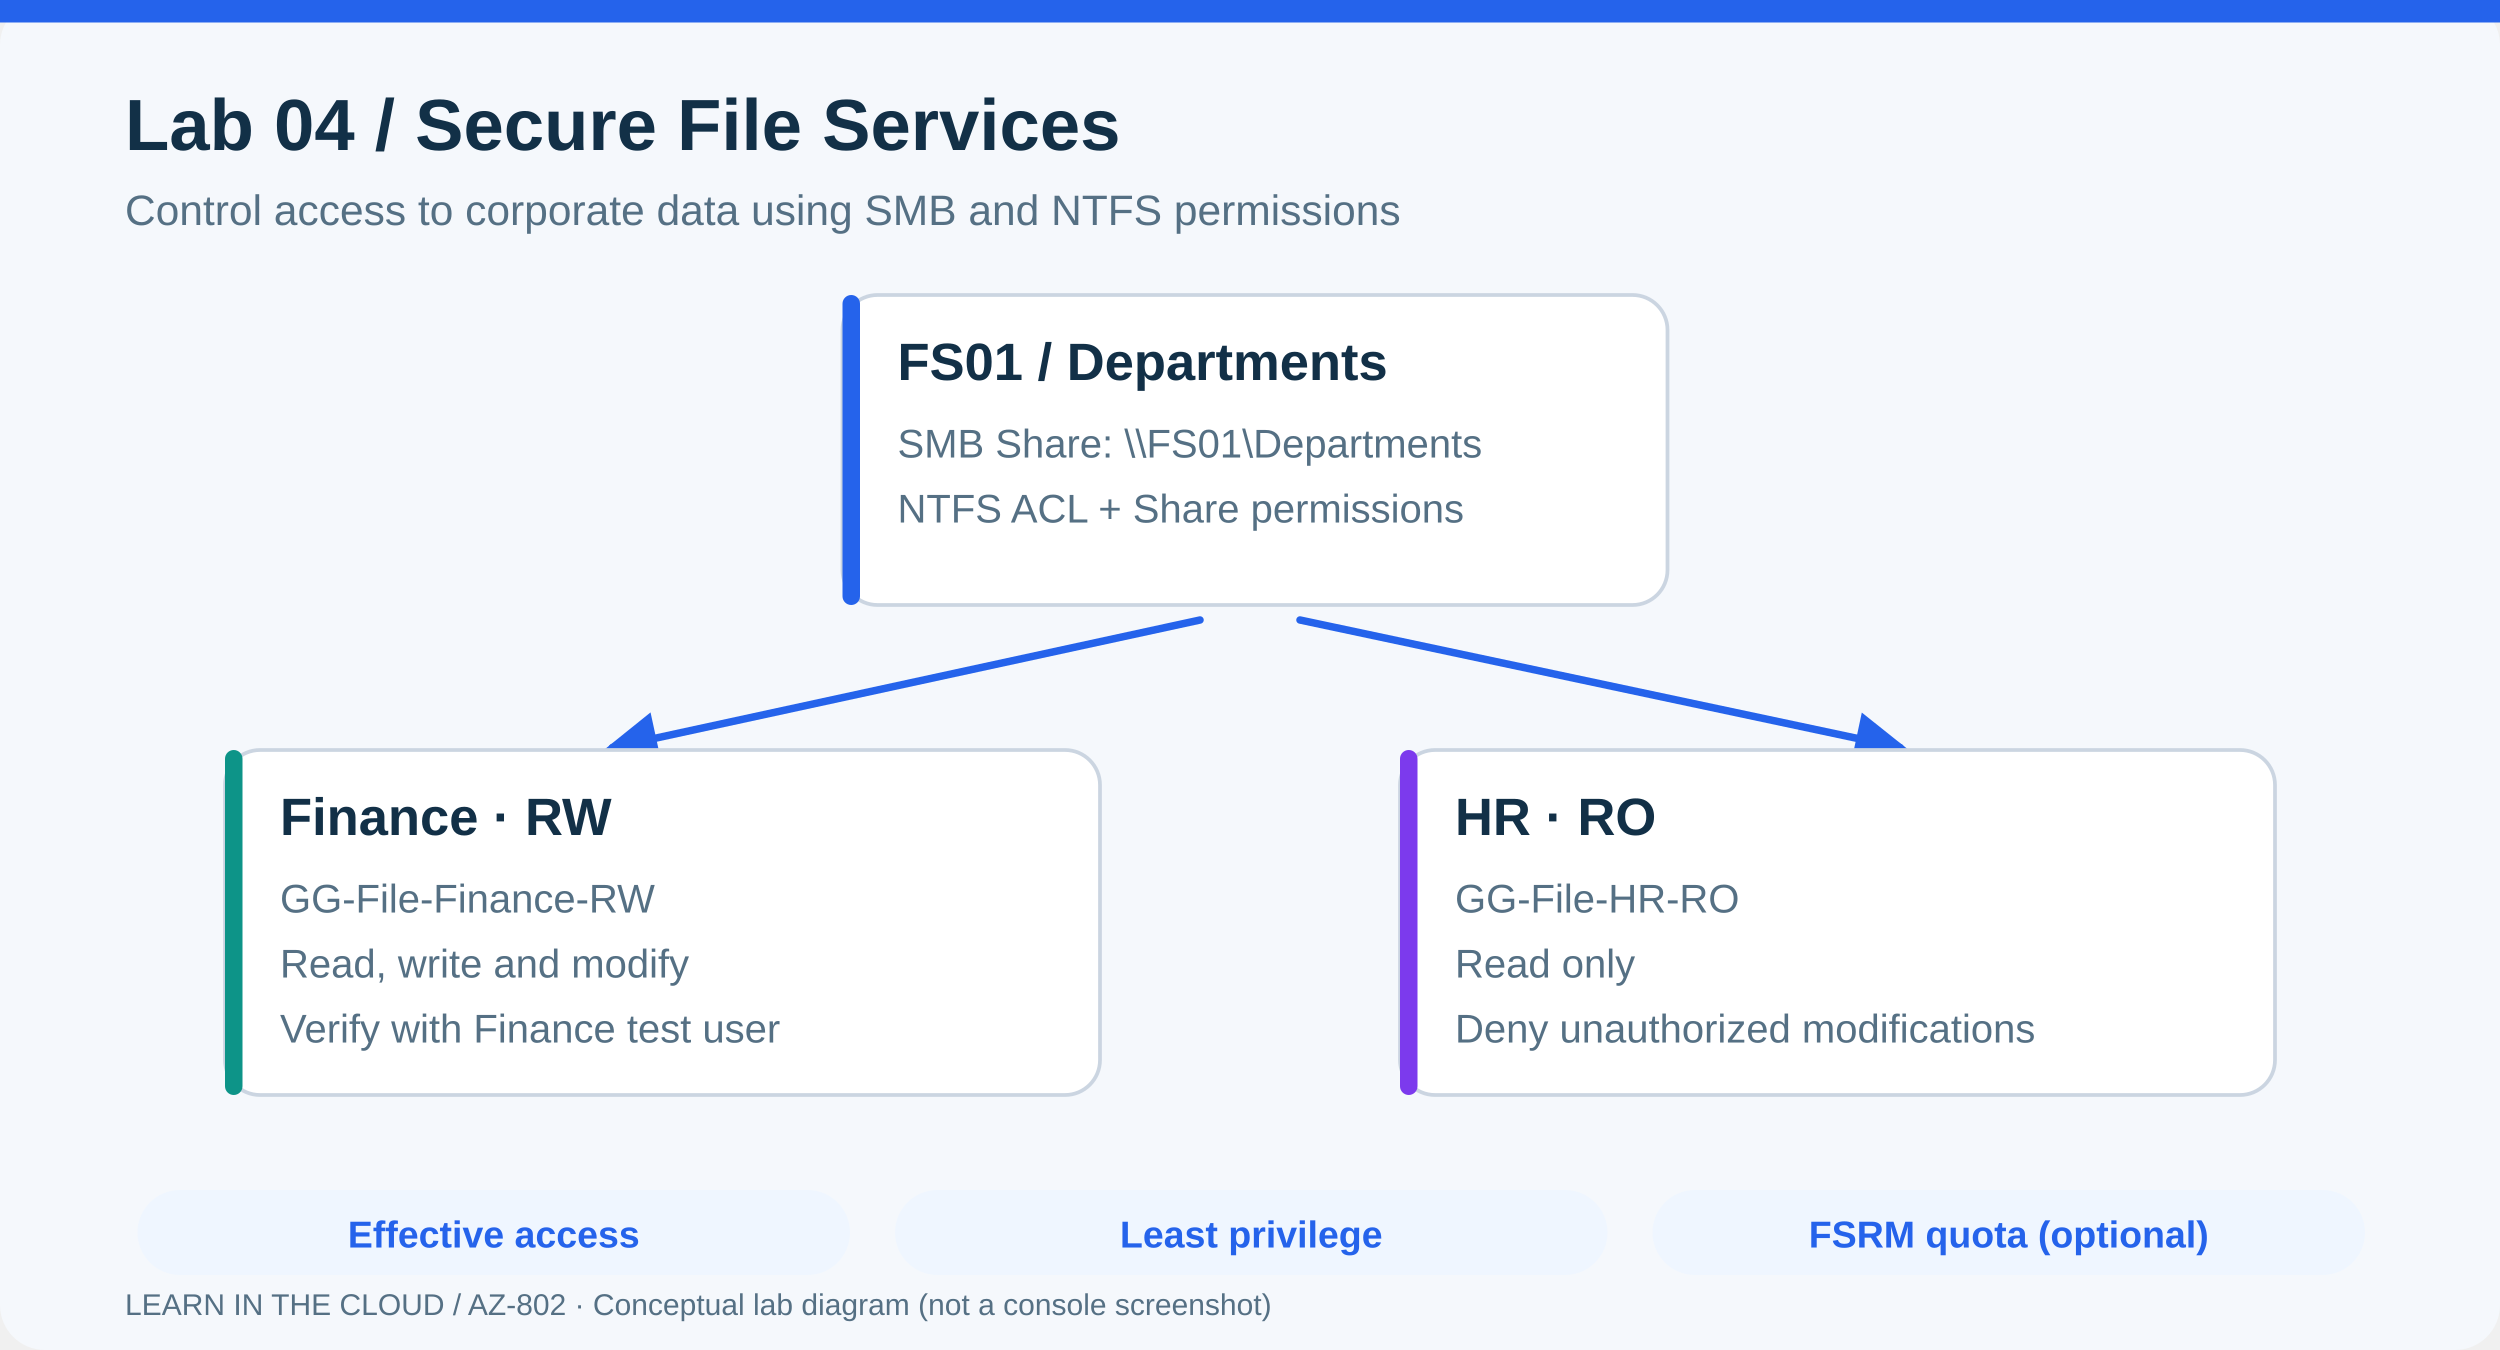
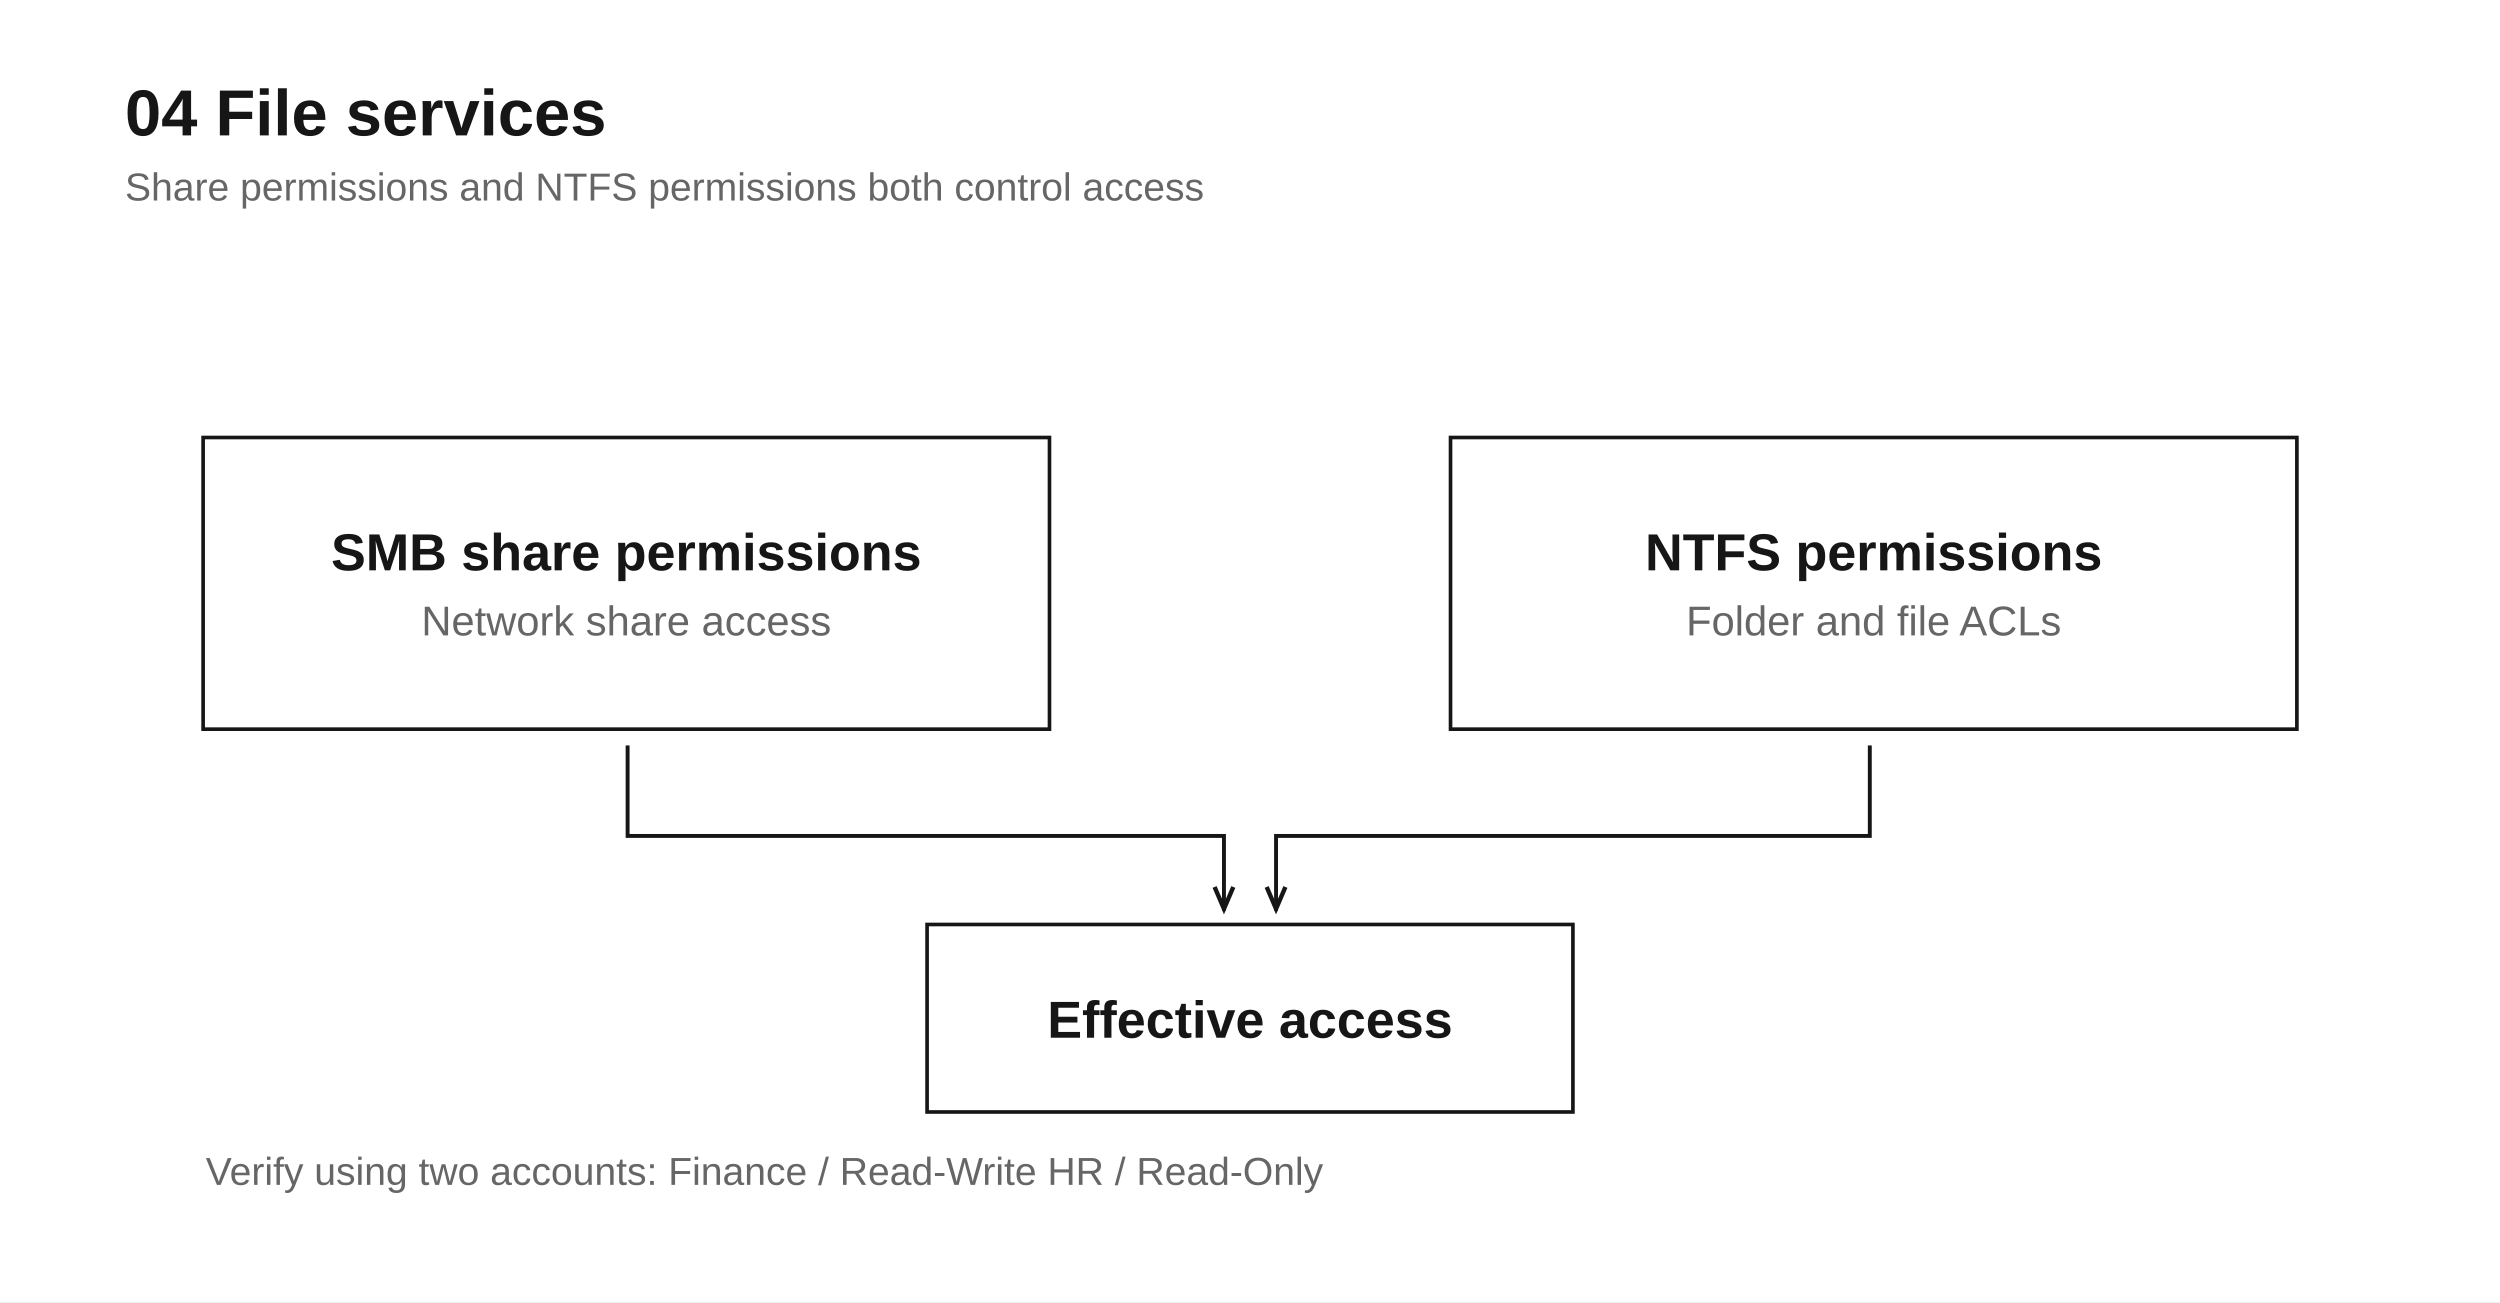
- <svg xmlns="http://www.w3.org/2000/svg" width="1000" height="540" viewBox="0 0 1000 540" role="img" aria-label="FS01 Departments SMB share is secured with Share and NTFS permissions for Finance read-write and HR read-only users.">
+ <svg xmlns="http://www.w3.org/2000/svg" width="960" height="500" viewBox="0 0 960 500" role="img" aria-label="Effective network access depends on both SMB share and NTFS permissions.">
  <defs>
-     <marker id="arrow" viewBox="0 0 10 10" refX="8.5" refY="5" markerWidth="7" markerHeight="7" orient="auto-start-reverse">
-       <path d="M0 0 L10 5 L0 10 Z" fill="#2563eb" />
+     <marker id="arrow" markerWidth="8" markerHeight="8" refX="8" refY="4" viewBox="0 0 10 8" orient="auto">
+       <path d="M1 1 L8 4 L1 7" fill="none" stroke="#161616" stroke-width="1.4" />
    </marker>
  </defs>
-   <rect width="1000" height="540" rx="18" fill="#f5f8fc" />
-   <rect width="1000" height="9" fill="#2563eb" />
-   <text x="50" y="60" font-family="Arial, Helvetica, sans-serif" font-size="29" font-weight="700" fill="#123047" text-anchor="start">Lab 04  /  Secure File Services</text>
-   <text x="50" y="90" font-family="Arial, Helvetica, sans-serif" font-size="17" font-weight="400" fill="#557084" text-anchor="start">Control access to corporate data using SMB and NTFS permissions</text>
-   <rect x="337" y="118" width="330" height="124" rx="14" fill="#ffffff" stroke="#cbd5e1" stroke-width="1.5" />
-   <rect x="337" y="118" width="7" height="124" rx="3.5" fill="#2563eb" />
-   <text x="359" y="152" font-family="Arial, Helvetica, sans-serif" font-size="21" font-weight="700" fill="#123047" text-anchor="start">FS01 / Departments</text>
-   <text x="359" y="183" font-family="Arial, Helvetica, sans-serif" font-size="16" font-weight="400" fill="#557084" text-anchor="start">SMB Share: \\FS01\Departments</text>
-   <text x="359" y="209" font-family="Arial, Helvetica, sans-serif" font-size="16" font-weight="400" fill="#557084" text-anchor="start">NTFS ACL + Share permissions</text>
-   <line x1="480" y1="248" x2="245" y2="299" stroke="#2563eb" stroke-width="3" stroke-linecap="round" marker-end="url(#arrow)" />
-   <line x1="520" y1="248" x2="760" y2="299" stroke="#2563eb" stroke-width="3" stroke-linecap="round" marker-end="url(#arrow)" />
-   <rect x="90" y="300" width="350" height="138" rx="14" fill="#ffffff" stroke="#cbd5e1" stroke-width="1.5" />
-   <rect x="90" y="300" width="7" height="138" rx="3.5" fill="#0d9488" />
-   <text x="112" y="334" font-family="Arial, Helvetica, sans-serif" font-size="21" font-weight="700" fill="#123047" text-anchor="start">Finance  ·  RW</text>
-   <text x="112" y="365" font-family="Arial, Helvetica, sans-serif" font-size="16" font-weight="400" fill="#557084" text-anchor="start">GG-File-Finance-RW</text>
-   <text x="112" y="391" font-family="Arial, Helvetica, sans-serif" font-size="16" font-weight="400" fill="#557084" text-anchor="start">Read, write and modify</text>
-   <text x="112" y="417" font-family="Arial, Helvetica, sans-serif" font-size="16" font-weight="400" fill="#557084" text-anchor="start">Verify with Finance test user</text>
-   <rect x="560" y="300" width="350" height="138" rx="14" fill="#ffffff" stroke="#cbd5e1" stroke-width="1.5" />
-   <rect x="560" y="300" width="7" height="138" rx="3.5" fill="#7c3aed" />
-   <text x="582" y="334" font-family="Arial, Helvetica, sans-serif" font-size="21" font-weight="700" fill="#123047" text-anchor="start">HR  ·  RO</text>
-   <text x="582" y="365" font-family="Arial, Helvetica, sans-serif" font-size="16" font-weight="400" fill="#557084" text-anchor="start">GG-File-HR-RO</text>
-   <text x="582" y="391" font-family="Arial, Helvetica, sans-serif" font-size="16" font-weight="400" fill="#557084" text-anchor="start">Read only</text>
-   <text x="582" y="417" font-family="Arial, Helvetica, sans-serif" font-size="16" font-weight="400" fill="#557084" text-anchor="start">Deny unauthorized modifications</text>
-   <rect x="55" y="476" width="285" height="34" rx="17" fill="#eff6ff" />
-   <text x="197.5" y="499" font-family="Arial, Helvetica, sans-serif" font-size="15" font-weight="700" fill="#2563eb" text-anchor="middle">Effective access</text>
-   <rect x="358" y="476" width="285" height="34" rx="17" fill="#eff6ff" />
-   <text x="500.5" y="499" font-family="Arial, Helvetica, sans-serif" font-size="15" font-weight="700" fill="#2563eb" text-anchor="middle">Least privilege</text>
-   <rect x="661" y="476" width="285" height="34" rx="17" fill="#eff6ff" />
-   <text x="803.5" y="499" font-family="Arial, Helvetica, sans-serif" font-size="15" font-weight="700" fill="#2563eb" text-anchor="middle">FSRM quota (optional)</text>
-   <text x="50" y="526" font-family="Arial, Helvetica, sans-serif" font-size="12" font-weight="400" fill="#557084" text-anchor="start">LEARN IN THE CLOUD  /  AZ-802   ·   Conceptual lab diagram (not a console screenshot)</text>
+   <rect width="960" height="500" fill="#FFFFFF" />
+   <text x="48" y="52" fill="#161616" font-family="Segoe UI, Arial, sans-serif" font-size="25" font-weight="600" text-anchor="start" letter-spacing="0">04  File services</text>
+   <text x="48" y="77" fill="#666666" font-family="Segoe UI, Arial, sans-serif" font-size="15" font-weight="400" text-anchor="start" letter-spacing="0">Share permissions and NTFS permissions both control access</text>
+   <rect x="78" y="168" width="325" height="112" rx="0" fill="#FFFFFF" stroke="#161616" stroke-width="1.4" />
+   <text x="240.5" y="219" fill="#161616" font-family="Segoe UI, Arial, sans-serif" font-size="20" font-weight="600" text-anchor="middle" letter-spacing="0">SMB share permissions</text>
+   <text x="240.5" y="244" fill="#666666" font-family="Segoe UI, Arial, sans-serif" font-size="16" font-weight="400" text-anchor="middle" letter-spacing="0">Network share access</text>
+   <rect x="557" y="168" width="325" height="112" rx="0" fill="#FFFFFF" stroke="#161616" stroke-width="1.4" />
+   <text x="719.5" y="219" fill="#161616" font-family="Segoe UI, Arial, sans-serif" font-size="20" font-weight="600" text-anchor="middle" letter-spacing="0">NTFS permissions</text>
+   <text x="719.5" y="244" fill="#666666" font-family="Segoe UI, Arial, sans-serif" font-size="16" font-weight="400" text-anchor="middle" letter-spacing="0">Folder and file ACLs</text>
+   <path d="M241 287 V321 H470 V349" fill="none" stroke="#161616" stroke-width="1.5" stroke-linecap="square" stroke-linejoin="miter" marker-end="url(#arrow)" />
+   <path d="M718 287 V321 H490 V349" fill="none" stroke="#161616" stroke-width="1.5" stroke-linecap="square" stroke-linejoin="miter" marker-end="url(#arrow)" />
+   <rect x="356" y="355" width="248" height="72" rx="0" fill="#FFFFFF" stroke="#161616" stroke-width="1.4" />
+   <text x="480" y="398.5" fill="#161616" font-family="Segoe UI, Arial, sans-serif" font-size="20" font-weight="600" text-anchor="middle" letter-spacing="0">Effective access</text>
+   <text x="79" y="455" fill="#666666" font-family="Segoe UI, Arial, sans-serif" font-size="15" font-weight="400" text-anchor="start" letter-spacing="0">Verify using two accounts:  Finance  /  Read-Write        HR  /  Read-Only</text>
</svg>
